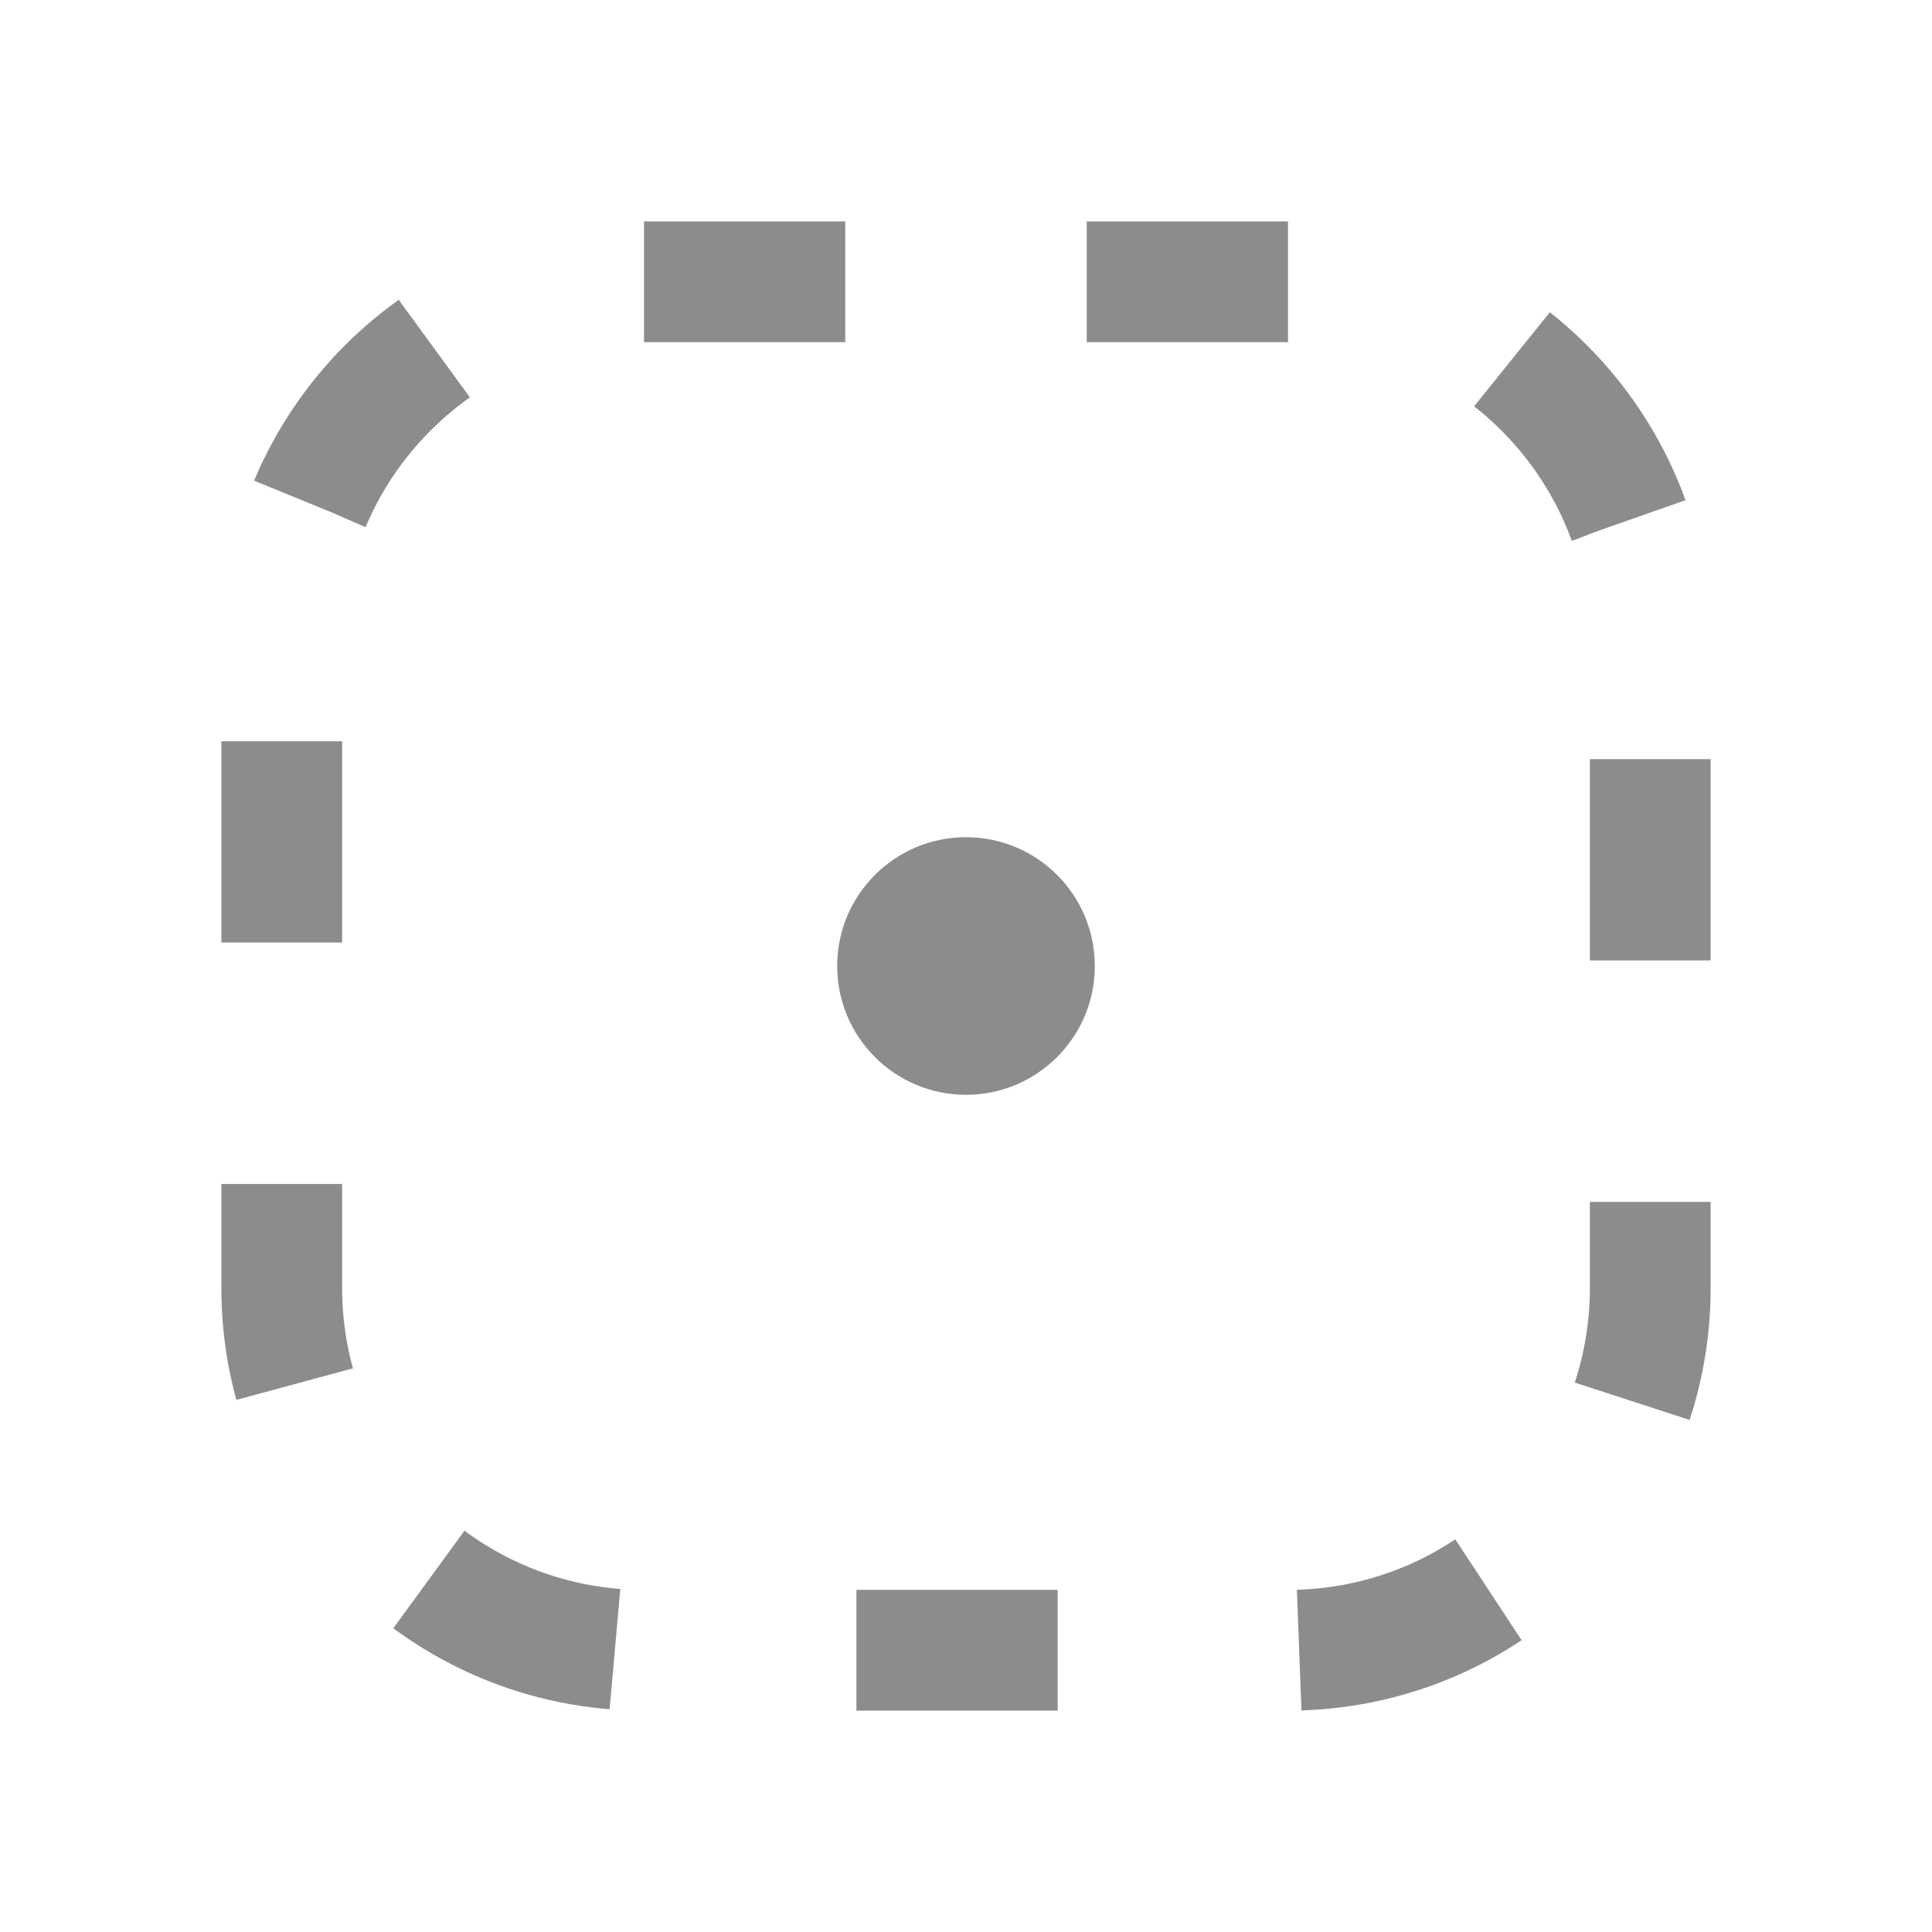
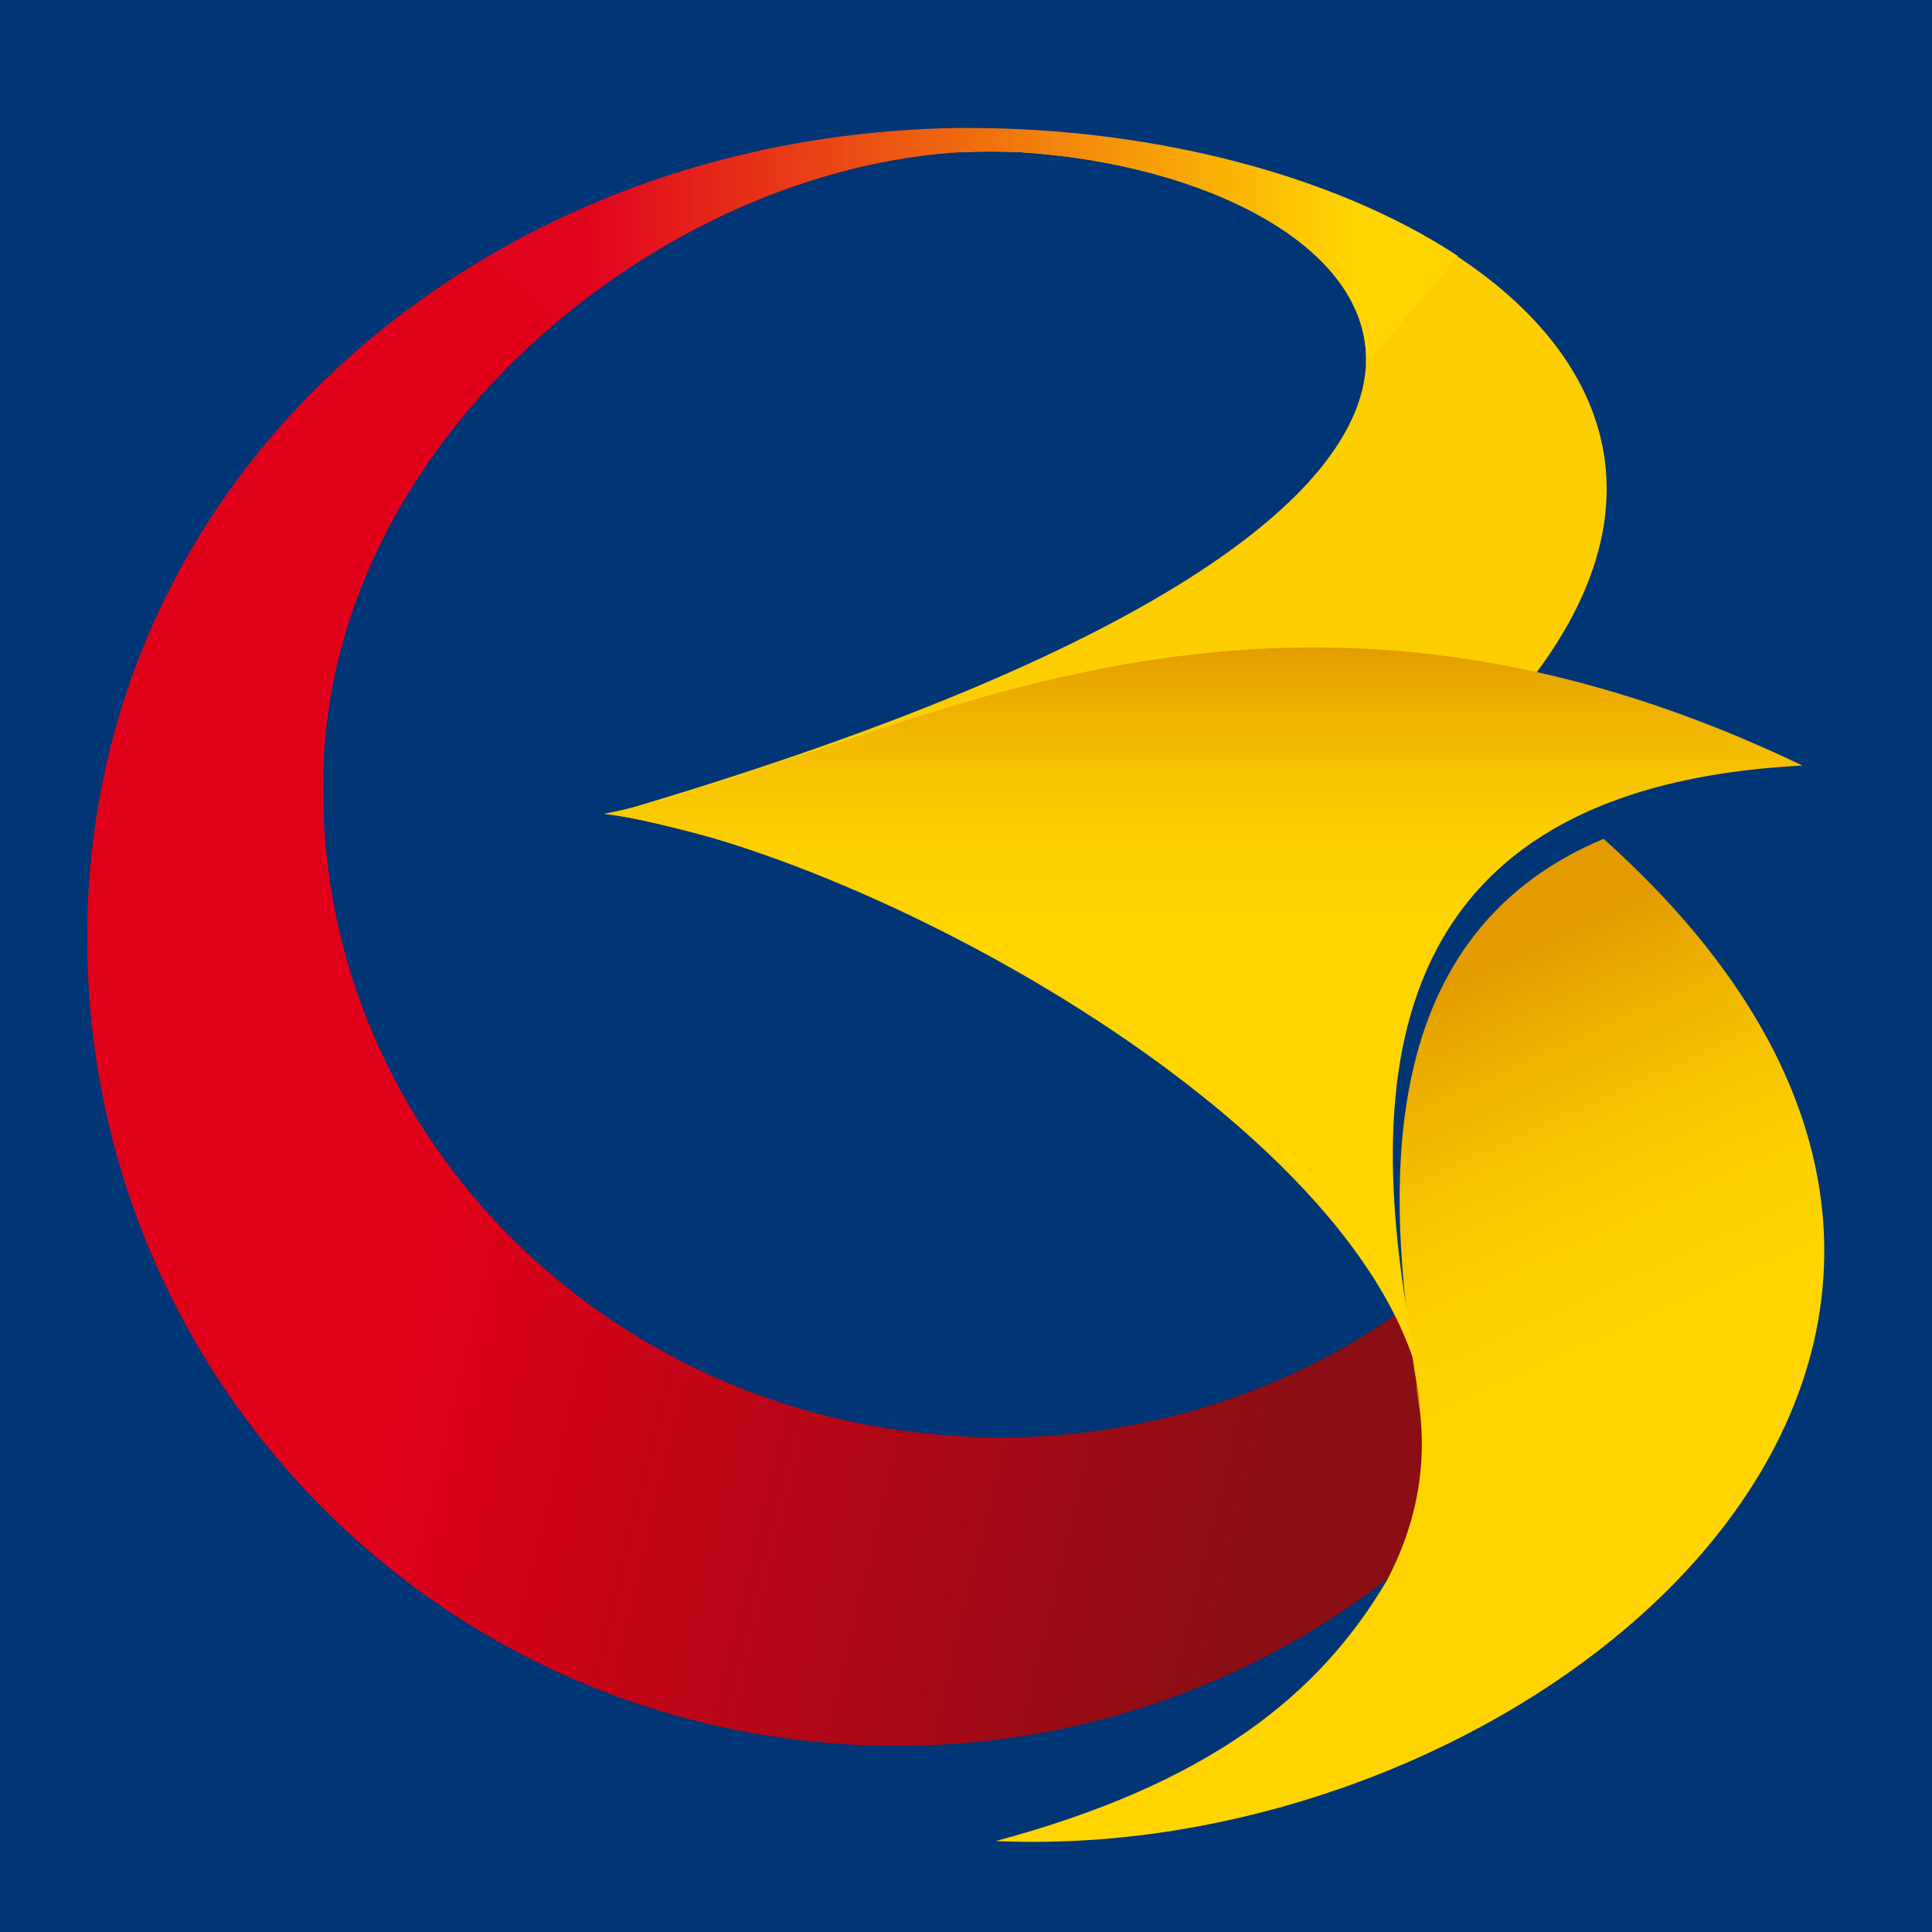
- <svg xmlns="http://www.w3.org/2000/svg" viewBox="0 0 24 24" data-placeholder="true">
-   <rect x="3.5" y="3.5" width="17" height="17" rx="4.5" fill="none" stroke="currentColor" stroke-width="1.5" stroke-dasharray="2.5 3" opacity=".45" />
-   <circle cx="12" cy="12" r="1.6" fill="currentColor" opacity=".45" />
+ <svg xmlns="http://www.w3.org/2000/svg" viewBox="0 0 24 24" data-fullcolor="true">
+   <defs>
+     <linearGradient id="bbog-g0" x1="6.33" y1="10.52" x2="17.08" y2="13.12" gradientUnits="userSpaceOnUse">
+       <stop offset="0" stop-color="#e1001a" />
+       <stop offset="1" stop-color="#8a0e13" />
+     </linearGradient>
+     <linearGradient id="bbog-g1" x1="13.78" y1="20.07" x2="13.78" y2="10.51" gradientUnits="userSpaceOnUse">
+       <stop offset="0" stop-color="#df6e1c" />
+       <stop offset="1" stop-color="#fcce00" />
+     </linearGradient>
+     <linearGradient id="bbog-g2" x1="15.15" y1="13.46" x2="17.19" y2="17.93" gradientUnits="userSpaceOnUse">
+       <stop offset="0" stop-color="#e39b00" />
+       <stop offset=".18" stop-color="#ebab00" />
+       <stop offset=".47" stop-color="#f6c200" />
+       <stop offset=".75" stop-color="#fccf00" />
+       <stop offset="1" stop-color="#ffd400" />
+     </linearGradient>
+     <linearGradient id="bbog-g3" x1="14.95" y1="7.97" x2="14.95" y2="11.33" href="#bbog-g2" />
+     <linearGradient id="bbog-g4" x1="7.28" y1="3.07" x2="16.74" y2="3.07" gradientUnits="userSpaceOnUse">
+       <stop offset="0" stop-color="#e0031e" />
+       <stop offset="1" stop-color="#ffd400" />
+     </linearGradient>
+   </defs>
+   <rect width="24" height="24" fill="#003576" stroke="none" />
+   <path fill="url(#bbog-g0)" d="M11.85,1.6C6.08,1.7,1.3,5.73,1.09,11.27c-.21,5.54,4.11,10.2,9.66,10.41,2.82.11,5.41-.96,7.31-2.77,1.82-1.74,1.75-4.8.3-3.41-1.6,1.53-3.83,2.44-6.26,2.35-4.64-.17-8.26-3.91-8.08-8.36.16-4.13,4.26-7.4,7.93-7.6l.1-.29c-.06,0-.12,0-.18,0Z" />
+   <path fill="url(#bbog-g1)" d="M12.66,1.89c4.66.28,8.5,4.25-5.07,8.22,3.45.68,6.01,2.3,6.01,2.3,11.61-5.9,5.01-10.83-1.56-10.81l-.1.29c.24-.01.48-.01.72,0Z" />
+   <path fill="url(#bbog-g2)" d="M19.92,10.42c-2.95,1.24-2.71,4.54-2.27,7.08-.02-.11-.04-.21-.07-.32.17.78.09,1.61-.35,2.45-.85,1.44-2.22,2.53-4.86,3.24,6.77.31,14.53-6.2,7.55-12.45Z" />
+   <path fill="url(#bbog-g3)" d="M17.66,17.26c-.65-3.13-1.05-7.45,4.73-7.75-6.92-3.32-11.49-.06-14.89.6,3.03.38,9.42,3.75,10.16,7.15Z" />
+   <path fill="url(#bbog-g4)" d="M6.95,3.97c1.46-1.22,3.27-1.98,4.99-2.08.24-.01.48-.01.72,0,2.29.14,4.37,1.16,4.31,2.64l1.14-1.35c-1.53-1.01-3.8-1.59-6.07-1.59-.06,0-.12,0-.18,0-2.14.04-4.14.61-5.82,1.61l.92.76Z" />
</svg>
